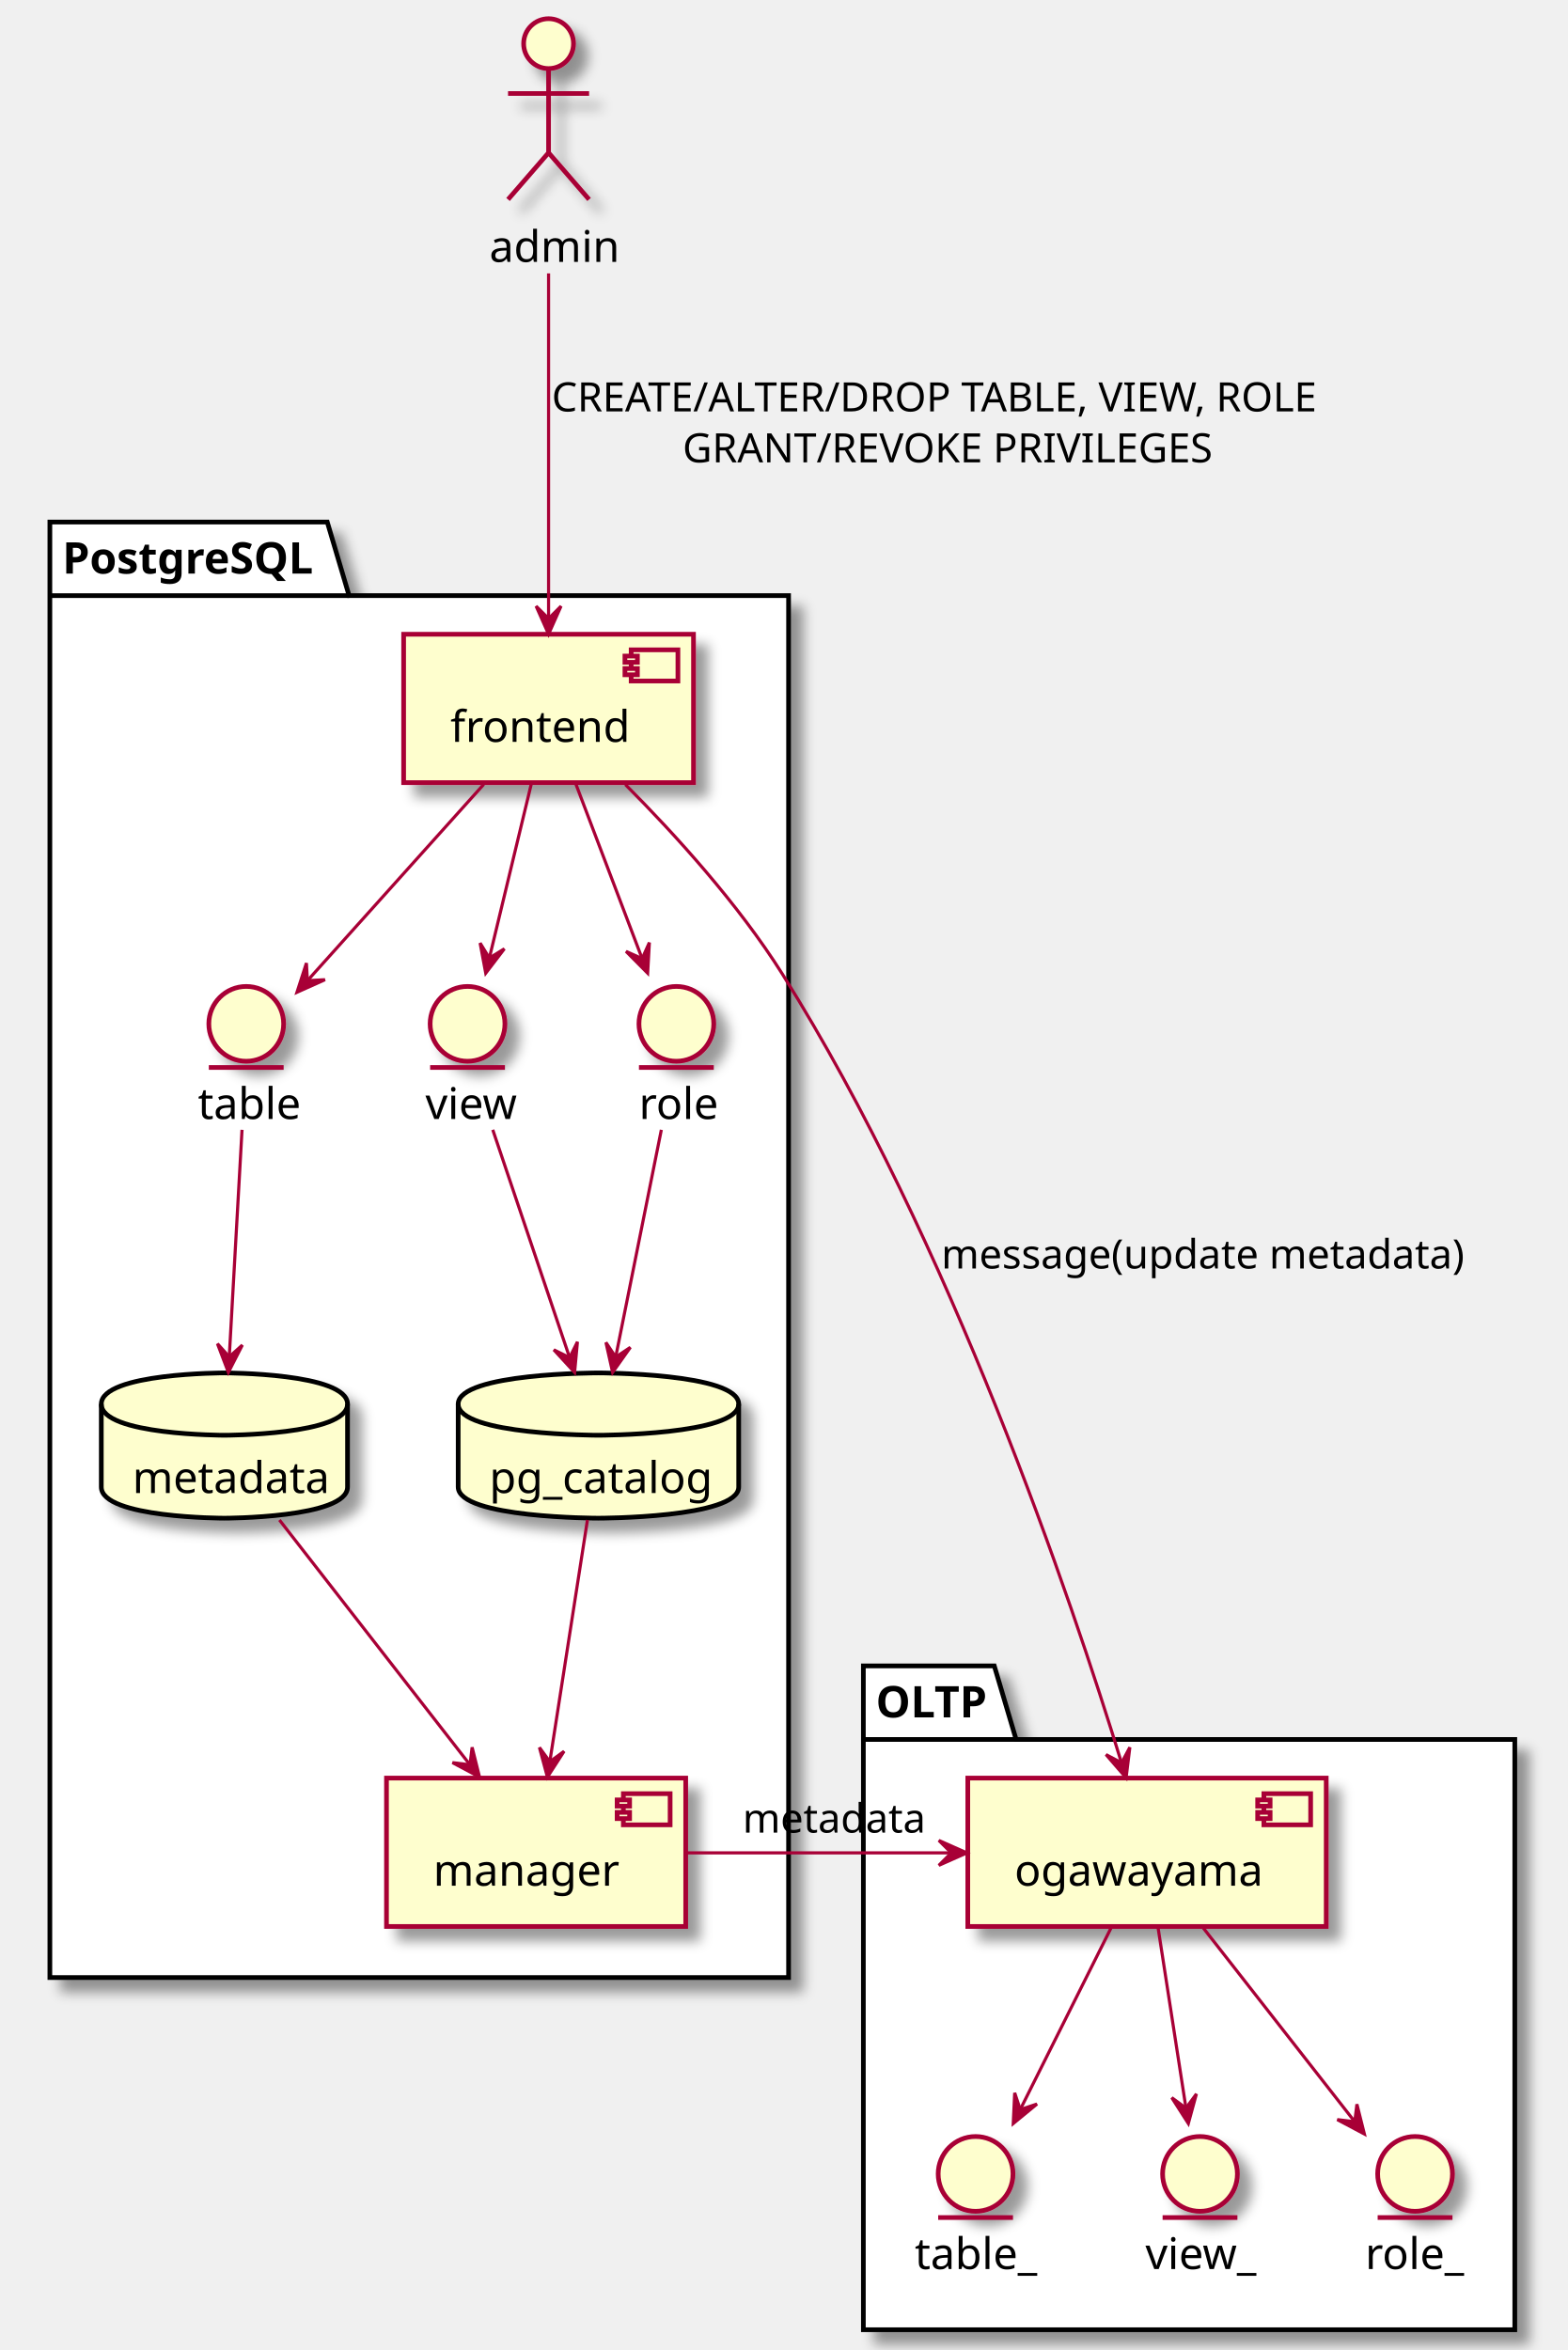
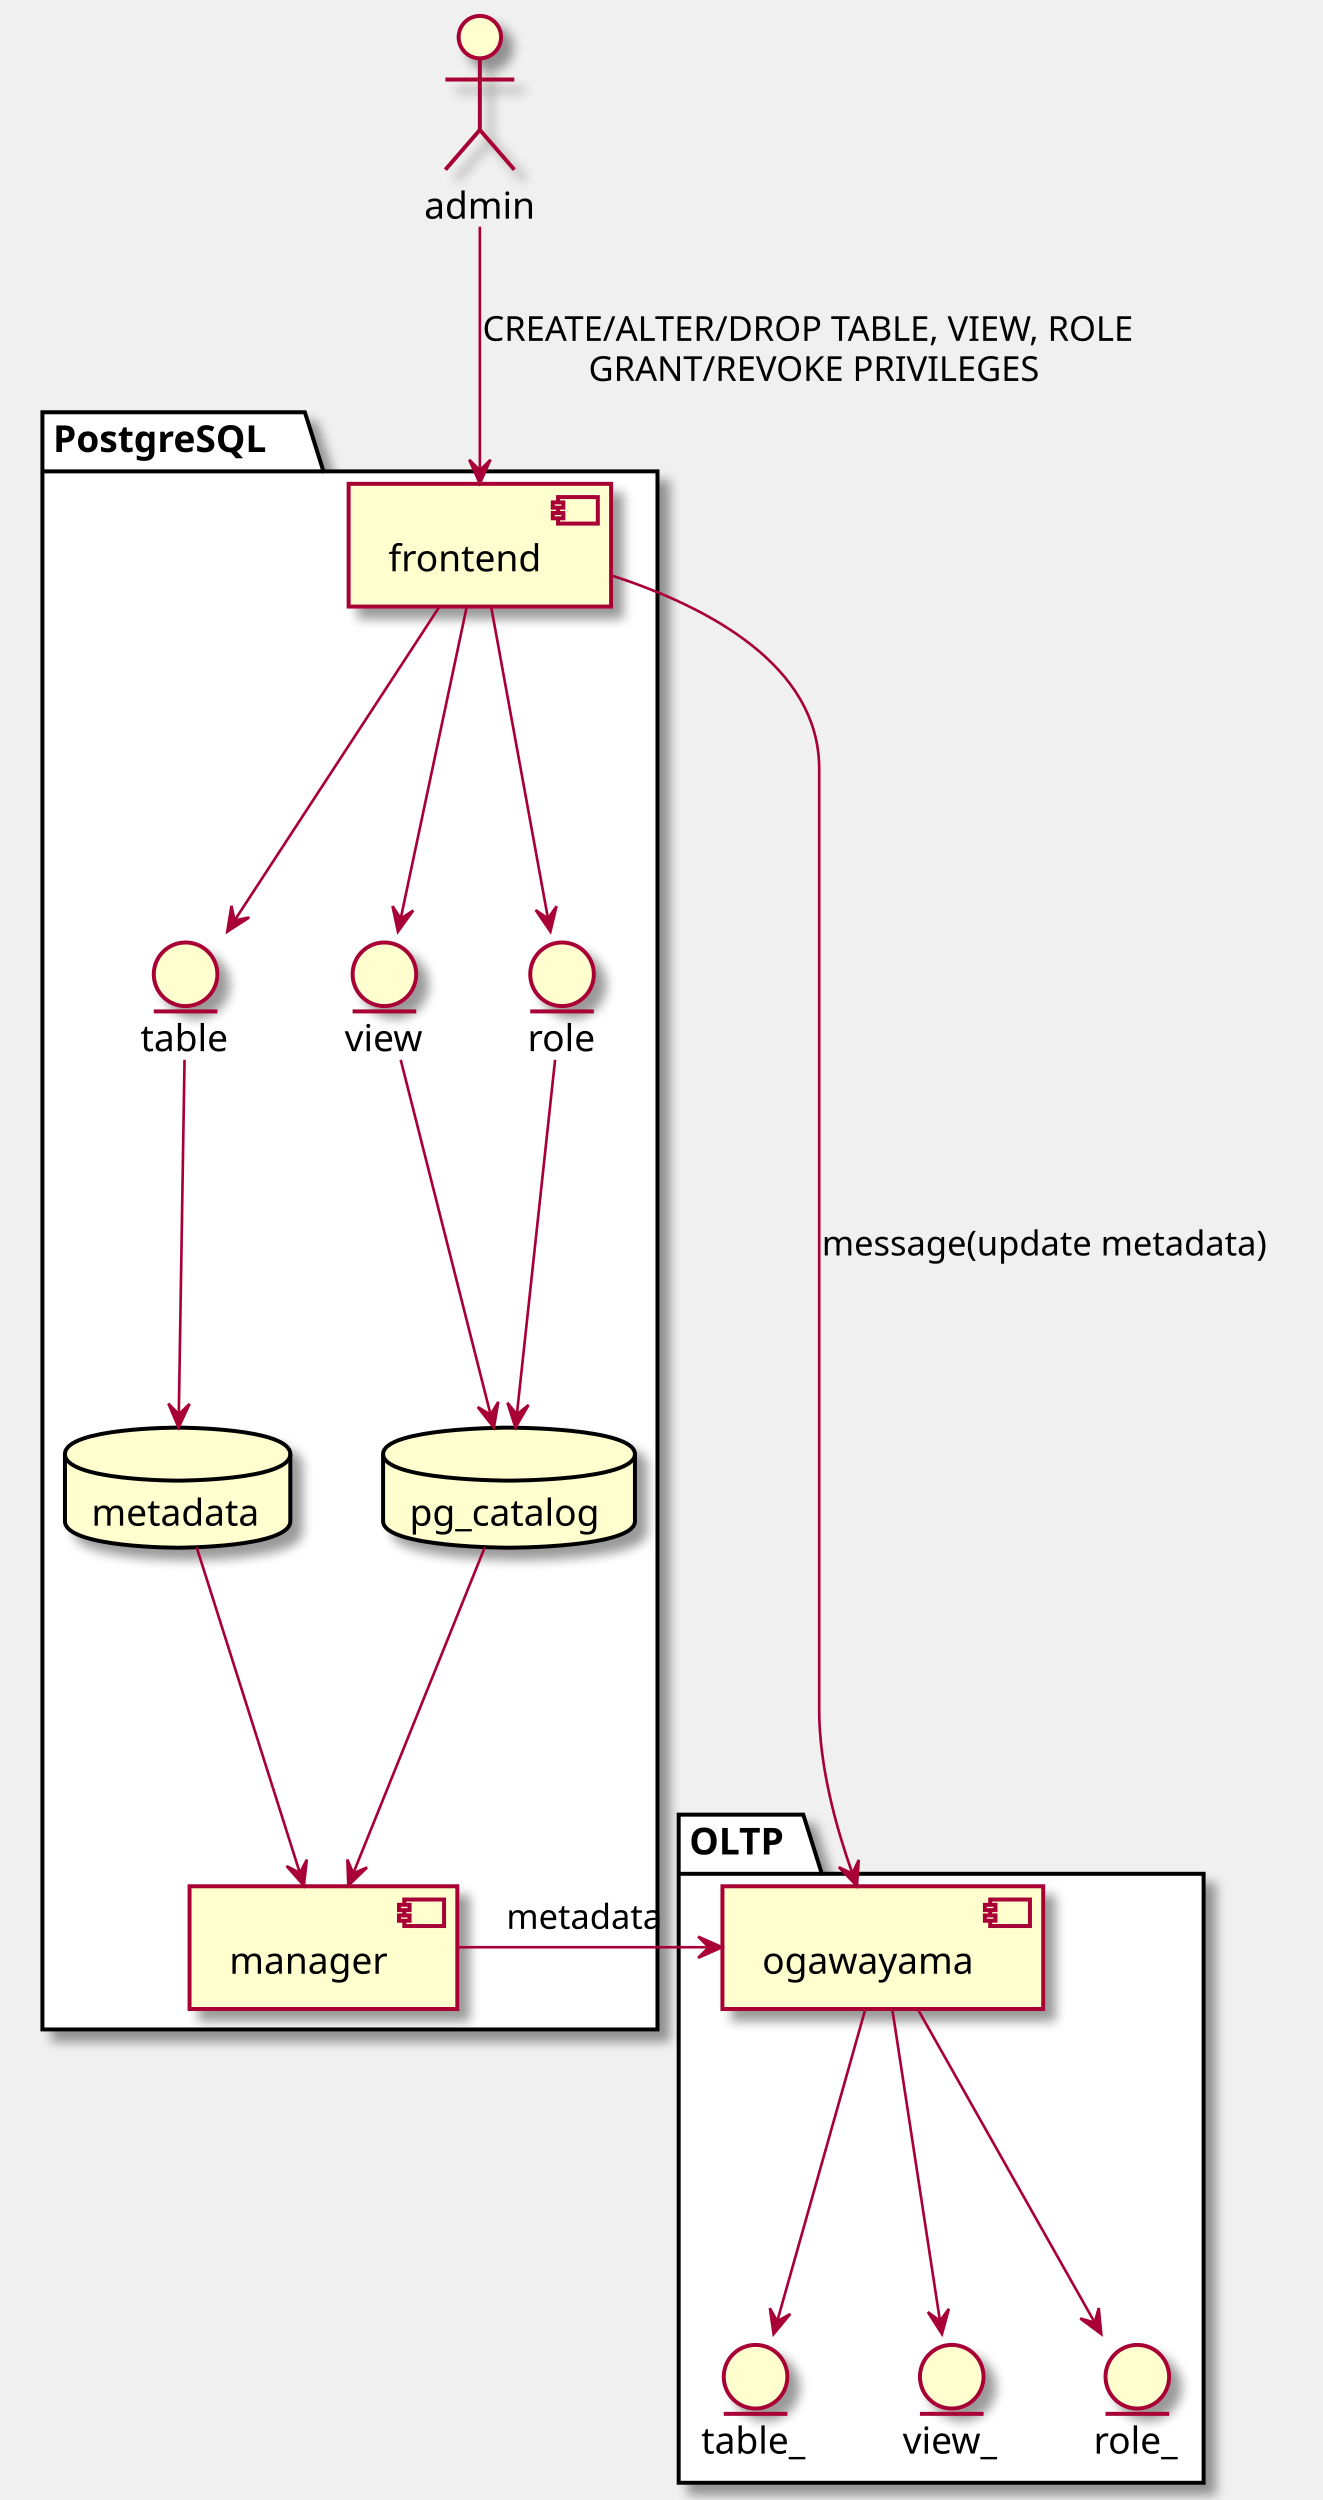
- <svg xmlns="http://www.w3.org/2000/svg" contentScriptType="application/ecmascript" contentStyleType="text/css" height="754px" preserveAspectRatio="none" style="width:503px;height:754px;" version="1.1" viewBox="0 0 503 754" width="503px" zoomAndPan="magnify">
+ <svg xmlns="http://www.w3.org/2000/svg" contentScriptType="application/ecmascript" contentStyleType="text/css" height="943px" preserveAspectRatio="none" style="width:499px;height:943px;background:#FFFFFF;" version="1.1" viewBox="0 0 499 943" width="499px" zoomAndPan="magnify">
  <defs>
    <filter height="300%" id="f1jdc7cq4gh87k" width="300%" x="-1" y="-1">
      <feGaussianBlur result="blurOut" stdDeviation="2.0" />
      <feColorMatrix in="blurOut" result="blurOut2" type="matrix" values="0 0 0 0 0 0 0 0 0 0 0 0 0 0 0 0 0 0 .4 0" />
      <feOffset dx="4.0" dy="4.0" in="blurOut2" result="blurOut3" />
      <feBlend in="SourceGraphic" in2="blurOut3" mode="normal" />
    </filter>
  </defs>
  <g>
-     <polygon fill="#FFFFFF" filter="url(#f1jdc7cq4gh87k)" points="16,167.5,105,167.5,112,191.109,253,191.109,253,634.5,16,634.5,16,167.5" style="stroke:#000000;stroke-width:1.5;" />
-     <line style="stroke:#000000;stroke-width:1.5;" x1="16" x2="112" y1="191.109" y2="191.109" />
-     <text fill="#000000" font-family="sans-serif" font-size="14" font-weight="bold" lengthAdjust="spacing" textLength="83" x="20" y="184.033">PostgreSQL</text>
-     <polygon fill="#FFFFFF" filter="url(#f1jdc7cq4gh87k)" points="277,534.5,319,534.5,326,558.109,486,558.109,486,747.5,277,747.5,277,534.5" style="stroke:#000000;stroke-width:1.5;" />
-     <line style="stroke:#000000;stroke-width:1.5;" x1="277" x2="326" y1="558.109" y2="558.109" />
-     <text fill="#000000" font-family="sans-serif" font-size="14" font-weight="bold" lengthAdjust="spacing" textLength="36" x="281" y="551.033">OLTP</text>
-     <rect fill="#FEFECE" filter="url(#f1jdc7cq4gh87k)" height="47.609" style="stroke:#A80036;stroke-width:1.5;" width="93" x="129.5" y="203.5" />
-     <rect fill="#FEFECE" height="10" style="stroke:#A80036;stroke-width:1.5;" width="15" x="202.5" y="208.5" />
-     <rect fill="#FEFECE" height="2" style="stroke:#A80036;stroke-width:1.5;" width="4" x="200.5" y="210.5" />
-     <rect fill="#FEFECE" height="2" style="stroke:#A80036;stroke-width:1.5;" width="4" x="200.5" y="214.5" />
-     <text fill="#000000" font-family="sans-serif" font-size="14" lengthAdjust="spacing" textLength="53" x="144.5" y="238.033">frontend</text>
-     <rect fill="#FEFECE" filter="url(#f1jdc7cq4gh87k)" height="47.609" style="stroke:#A80036;stroke-width:1.5;" width="96" x="124" y="570.5" />
-     <rect fill="#FEFECE" height="10" style="stroke:#A80036;stroke-width:1.5;" width="15" x="200" y="575.5" />
-     <rect fill="#FEFECE" height="2" style="stroke:#A80036;stroke-width:1.5;" width="4" x="198" y="577.5" />
-     <rect fill="#FEFECE" height="2" style="stroke:#A80036;stroke-width:1.5;" width="4" x="198" y="581.5" />
-     <text fill="#000000" font-family="sans-serif" font-size="14" lengthAdjust="spacing" textLength="56" x="139" y="605.033">manager</text>
-     <path d="M32.5,450.5 C32.5,440.5 72,440.5 72,440.5 C72,440.5 111.5,440.5 111.5,450.5 L111.5,477.109 C111.5,487.109 72,487.109 72,487.109 C72,487.109 32.5,487.109 32.5,477.109 L32.5,450.5 " fill="#FEFECE" filter="url(#f1jdc7cq4gh87k)" style="stroke:#000000;stroke-width:1.5;" />
-     <path d="M32.5,450.5 C32.5,460.5 72,460.5 72,460.5 C72,460.5 111.5,460.5 111.5,450.5 " fill="none" style="stroke:#000000;stroke-width:1.5;" />
-     <text fill="#000000" font-family="sans-serif" font-size="14" lengthAdjust="spacing" textLength="59" x="42.5" y="479.033">metadata</text>
-     <path d="M147,450.5 C147,440.5 192,440.5 192,440.5 C192,440.5 237,440.5 237,450.5 L237,477.109 C237,487.109 192,487.109 192,487.109 C192,487.109 147,487.109 147,477.109 L147,450.5 " fill="#FEFECE" filter="url(#f1jdc7cq4gh87k)" style="stroke:#000000;stroke-width:1.5;" />
-     <path d="M147,450.5 C147,460.5 192,460.5 192,460.5 C192,460.5 237,460.5 237,450.5 " fill="none" style="stroke:#000000;stroke-width:1.5;" />
-     <text fill="#000000" font-family="sans-serif" font-size="14" lengthAdjust="spacing" textLength="70" x="157" y="479.033">pg_catalog</text>
-     <ellipse cx="79" cy="328.5" fill="#FEFECE" filter="url(#f1jdc7cq4gh87k)" rx="12" ry="12" style="stroke:#A80036;stroke-width:1.5;" />
-     <line style="stroke:#A80036;stroke-width:1.5;" x1="67" x2="91" y1="342.5" y2="342.5" />
-     <text fill="#000000" font-family="sans-serif" font-size="14" lengthAdjust="spacing" textLength="31" x="63.5" y="359.033">table</text>
-     <ellipse cx="150" cy="328.5" fill="#FEFECE" filter="url(#f1jdc7cq4gh87k)" rx="12" ry="12" style="stroke:#A80036;stroke-width:1.5;" />
-     <line style="stroke:#A80036;stroke-width:1.5;" x1="138" x2="162" y1="342.5" y2="342.5" />
-     <text fill="#000000" font-family="sans-serif" font-size="14" lengthAdjust="spacing" textLength="27" x="136.5" y="359.033">view</text>
-     <ellipse cx="217" cy="328.5" fill="#FEFECE" filter="url(#f1jdc7cq4gh87k)" rx="12" ry="12" style="stroke:#A80036;stroke-width:1.5;" />
-     <line style="stroke:#A80036;stroke-width:1.5;" x1="205" x2="229" y1="342.5" y2="342.5" />
-     <text fill="#000000" font-family="sans-serif" font-size="14" lengthAdjust="spacing" textLength="24" x="205" y="359.033">role</text>
-     <ellipse cx="313" cy="697.5" fill="#FEFECE" filter="url(#f1jdc7cq4gh87k)" rx="12" ry="12" style="stroke:#A80036;stroke-width:1.5;" />
-     <line style="stroke:#A80036;stroke-width:1.5;" x1="301" x2="325" y1="711.5" y2="711.5" />
-     <text fill="#000000" font-family="sans-serif" font-size="14" lengthAdjust="spacing" textLength="39" x="293.5" y="728.033">table_</text>
-     <ellipse cx="385" cy="697.5" fill="#FEFECE" filter="url(#f1jdc7cq4gh87k)" rx="12" ry="12" style="stroke:#A80036;stroke-width:1.5;" />
-     <line style="stroke:#A80036;stroke-width:1.5;" x1="373" x2="397" y1="711.5" y2="711.5" />
-     <text fill="#000000" font-family="sans-serif" font-size="14" lengthAdjust="spacing" textLength="35" x="367.5" y="728.033">view_</text>
-     <ellipse cx="454" cy="697.5" fill="#FEFECE" filter="url(#f1jdc7cq4gh87k)" rx="12" ry="12" style="stroke:#A80036;stroke-width:1.5;" />
-     <line style="stroke:#A80036;stroke-width:1.5;" x1="442" x2="466" y1="711.5" y2="711.5" />
-     <text fill="#000000" font-family="sans-serif" font-size="14" lengthAdjust="spacing" textLength="32" x="438" y="728.033">role_</text>
-     <rect fill="#FEFECE" filter="url(#f1jdc7cq4gh87k)" height="47.609" style="stroke:#A80036;stroke-width:1.5;" width="115" x="310.5" y="570.5" />
-     <rect fill="#FEFECE" height="10" style="stroke:#A80036;stroke-width:1.5;" width="15" x="405.5" y="575.5" />
-     <rect fill="#FEFECE" height="2" style="stroke:#A80036;stroke-width:1.5;" width="4" x="403.5" y="577.5" />
-     <rect fill="#FEFECE" height="2" style="stroke:#A80036;stroke-width:1.5;" width="4" x="403.5" y="581.5" />
-     <text fill="#000000" font-family="sans-serif" font-size="14" lengthAdjust="spacing" textLength="75" x="325.5" y="605.033">ogawayama</text>
-     <ellipse cx="176" cy="14" fill="#FEFECE" filter="url(#f1jdc7cq4gh87k)" rx="8" ry="8" style="stroke:#A80036;stroke-width:1.5;" />
-     <path d="M176,22 L176,49 M163,30 L189,30 M176,49 L163,64 M176,49 L189,64 " fill="none" filter="url(#f1jdc7cq4gh87k)" style="stroke:#A80036;stroke-width:1.5;" />
-     <text fill="#000000" font-family="sans-serif" font-size="14" lengthAdjust="spacing" textLength="38" x="157" y="84.033">admin</text>
-     <path d="M155.19,251.67 C138.53,270.22 115.3,296.08 98.89,314.36 " fill="none" id="frontend-to-table" style="stroke:#A80036;stroke-width:1.0;" />
-     <polygon fill="#A80036" points="95.28,318.37,104.266,314.339,98.618,314.647,98.31,308.999,95.28,318.37" style="stroke:#A80036;stroke-width:1.0;" />
-     <path d="M170.42,251.67 C166.53,267.85 161.3,289.57 157.1,306.99 " fill="none" id="frontend-to-view" style="stroke:#A80036;stroke-width:1.0;" />
-     <polygon fill="#A80036" points="155.84,312.25,161.817,304.422,156.999,307.386,154.035,302.568,155.84,312.25" style="stroke:#A80036;stroke-width:1.0;" />
-     <path d="M184.8,251.67 C190.99,267.99 199.33,289.95 205.97,307.44 " fill="none" id="frontend-to-role" style="stroke:#A80036;stroke-width:1.0;" />
-     <polygon fill="#A80036" points="207.79,312.25,208.339,302.416,206.017,307.575,200.859,305.253,207.79,312.25" style="stroke:#A80036;stroke-width:1.0;" />
-     <path d="M77.65,362.5 C76.48,383.31 74.79,413.41 73.56,435.25 " fill="none" id="table-to-metadata" style="stroke:#A80036;stroke-width:1.0;" />
-     <polygon fill="#A80036" points="73.27,440.33,77.753,431.561,73.542,435.337,69.765,431.126,73.27,440.33" style="stroke:#A80036;stroke-width:1.0;" />
-     <path d="M158.1,362.5 C165.15,383.4 175.36,413.67 182.73,435.52 " fill="none" id="view-to-pg_catalog" style="stroke:#A80036;stroke-width:1.0;" />
-     <polygon fill="#A80036" points="184.35,440.33,185.263,430.524,182.752,435.592,177.683,433.081,184.35,440.33" style="stroke:#A80036;stroke-width:1.0;" />
-     <path d="M212.18,362.5 C208,383.31 201.96,413.41 197.57,435.25 " fill="none" id="role-to-pg_catalog" style="stroke:#A80036;stroke-width:1.0;" />
-     <polygon fill="#A80036" points="196.55,440.33,202.246,432.296,197.536,435.428,194.404,430.718,196.55,440.33" style="stroke:#A80036;stroke-width:1.0;" />
-     <path d="M89.65,487.68 C106.72,509.61 132.6,542.87 150.78,566.23 " fill="none" id="metadata-to-manager" style="stroke:#A80036;stroke-width:1.0;" />
-     <polygon fill="#A80036" points="153.85,570.18,151.475,560.622,150.777,566.236,145.164,565.538,153.85,570.18" style="stroke:#A80036;stroke-width:1.0;" />
-     <path d="M188.47,487.68 C185.11,509.25 180.05,541.77 176.43,565.06 " fill="none" id="pg_catalog-to-manager" style="stroke:#A80036;stroke-width:1.0;" />
-     <polygon fill="#A80036" points="175.63,570.18,180.97,561.904,176.401,565.24,173.066,560.671,175.63,570.18" style="stroke:#A80036;stroke-width:1.0;" />
-     <path d="M386.03,618.56 C400.22,636.72 419.97,661.98 434.53,680.6 " fill="none" id="ogawayama-to-role_" style="stroke:#A80036;stroke-width:1.0;" />
-     <polygon fill="#A80036" points="437.74,684.7,435.343,675.147,434.659,680.763,429.043,680.078,437.74,684.7" style="stroke:#A80036;stroke-width:1.0;" />
-     <path d="M356.47,618.56 C347.99,635.52 336.41,658.68 327.34,676.83 " fill="none" id="ogawayama-to-table_" style="stroke:#A80036;stroke-width:1.0;" />
-     <polygon fill="#A80036" points="325.09,681.33,332.701,675.079,327.332,676.861,325.55,671.492,325.09,681.33" style="stroke:#A80036;stroke-width:1.0;" />
-     <path d="M371.56,618.56 C374.16,635.37 377.7,658.28 380.5,676.37 " fill="none" id="ogawayama-to-view_" style="stroke:#A80036;stroke-width:1.0;" />
-     <polygon fill="#A80036" points="381.26,681.33,383.851,671.828,380.503,676.388,375.943,673.039,381.26,681.33" style="stroke:#A80036;stroke-width:1.0;" />
-     <path d="M176,87.73 C176,121.42 176,168.41 176,198.14 " fill="none" id="admin-to-frontend" style="stroke:#A80036;stroke-width:1.0;" />
-     <polygon fill="#A80036" points="176,203.48,180,194.48,176,198.48,172,194.48,176,203.48" style="stroke:#A80036;stroke-width:1.0;" />
-     <text fill="#000000" font-family="sans-serif" font-size="13" lengthAdjust="spacing" textLength="268" x="177" y="131.995">CREATE/ALTER/DROP TABLE, VIEW, ROLE</text>
-     <text fill="#000000" font-family="sans-serif" font-size="13" lengthAdjust="spacing" textLength="184" x="219" y="148.347">GRANT/REVOKE PRIVILEGES</text>
-     <path d="M200.65,251.73 C216.56,267.7 236.84,290 251,312.5 C304.99,398.29 343.76,513.27 359.8,565.54 " fill="none" id="frontend-to-ogawayama" style="stroke:#A80036;stroke-width:1.0;" />
-     <polygon fill="#A80036" points="361.29,570.4,362.495,560.625,359.834,565.617,354.842,562.955,361.29,570.4" style="stroke:#A80036;stroke-width:1.0;" />
-     <text fill="#000000" font-family="sans-serif" font-size="13" lengthAdjust="spacing" textLength="158" x="302" y="406.995">message(update metadata)</text>
-     <path d="M220.2,594.5 C245.81,594.5 277.6,594.5 305.12,594.5 " fill="none" id="manager-to-ogawayama" style="stroke:#A80036;stroke-width:1.0;" />
-     <polygon fill="#A80036" points="310.21,594.5,301.21,590.5,305.21,594.5,301.21,598.5,310.21,594.5" style="stroke:#A80036;stroke-width:1.0;" />
-     <text fill="#000000" font-family="sans-serif" font-size="13" lengthAdjust="spacing" textLength="54" x="238.25" y="587.995">metadata</text>
+     <polygon fill="#FFFFFF" filter="url(#f1jdc7cq4gh87k)" points="16,155.5,115,155.5,122,177.797,248,177.797,248,765.5,16,765.5,16,155.5" style="stroke:#000000;stroke-width:1.5;" />
+     <line style="stroke:#000000;stroke-width:1.5;" x1="16" x2="122" y1="177.797" y2="177.797" />
+     <text fill="#000000" font-family="sans-serif" font-size="14" font-weight="bold" lengthAdjust="spacing" textLength="93" x="20" y="170.495">PostgreSQL</text>
+     <polygon fill="#FFFFFF" filter="url(#f1jdc7cq4gh87k)" points="256,684.5,303,684.5,310,706.797,454,706.797,454,936.5,256,936.5,256,684.5" style="stroke:#000000;stroke-width:1.5;" />
+     <line style="stroke:#000000;stroke-width:1.5;" x1="256" x2="310" y1="706.797" y2="706.797" />
+     <text fill="#000000" font-family="sans-serif" font-size="14" font-weight="bold" lengthAdjust="spacing" textLength="41" x="260" y="699.495">OLTP</text>
+     <rect fill="#FEFECE" filter="url(#f1jdc7cq4gh87k)" height="46.297" style="stroke:#A80036;stroke-width:1.5;" width="99" x="131.5" y="182.5" />
+     <rect fill="#FEFECE" height="10" style="stroke:#A80036;stroke-width:1.5;" width="15" x="210.5" y="187.5" />
+     <rect fill="#FEFECE" height="2" style="stroke:#A80036;stroke-width:1.5;" width="4" x="208.5" y="189.5" />
+     <rect fill="#FEFECE" height="2" style="stroke:#A80036;stroke-width:1.5;" width="4" x="208.5" y="193.5" />
+     <text fill="#000000" font-family="sans-serif" font-size="14" lengthAdjust="spacing" textLength="59" x="146.5" y="215.495">frontend</text>
+     <rect fill="#FEFECE" filter="url(#f1jdc7cq4gh87k)" height="46.297" style="stroke:#A80036;stroke-width:1.5;" width="101" x="71.5" y="711.5" />
+     <rect fill="#FEFECE" height="10" style="stroke:#A80036;stroke-width:1.5;" width="15" x="152.5" y="716.5" />
+     <rect fill="#FEFECE" height="2" style="stroke:#A80036;stroke-width:1.5;" width="4" x="150.5" y="718.5" />
+     <rect fill="#FEFECE" height="2" style="stroke:#A80036;stroke-width:1.5;" width="4" x="150.5" y="722.5" />
+     <text fill="#000000" font-family="sans-serif" font-size="14" lengthAdjust="spacing" textLength="61" x="86.5" y="744.495">manager</text>
+     <path d="M24.5,548.5 C24.5,538.5 67,538.5 67,538.5 C67,538.5 109.5,538.5 109.5,548.5 L109.5,573.797 C109.5,583.797 67,583.797 67,583.797 C67,583.797 24.5,583.797 24.5,573.797 L24.5,548.5 " fill="#FEFECE" filter="url(#f1jdc7cq4gh87k)" style="stroke:#000000;stroke-width:1.5;" />
+     <path d="M24.5,548.5 C24.5,558.5 67,558.5 67,558.5 C67,558.5 109.5,558.5 109.5,548.5 " fill="none" style="stroke:#000000;stroke-width:1.5;" />
+     <text fill="#000000" font-family="sans-serif" font-size="14" lengthAdjust="spacing" textLength="65" x="34.5" y="575.495">metadata</text>
+     <path d="M144.5,548.5 C144.5,538.5 192,538.5 192,538.5 C192,538.5 239.5,538.5 239.5,548.5 L239.5,573.797 C239.5,583.797 192,583.797 192,583.797 C192,583.797 144.5,583.797 144.5,573.797 L144.5,548.5 " fill="#FEFECE" filter="url(#f1jdc7cq4gh87k)" style="stroke:#000000;stroke-width:1.5;" />
+     <path d="M144.5,548.5 C144.5,558.5 192,558.5 192,558.5 C192,558.5 239.5,558.5 239.5,548.5 " fill="none" style="stroke:#000000;stroke-width:1.5;" />
+     <text fill="#000000" font-family="sans-serif" font-size="14" lengthAdjust="spacing" textLength="75" x="154.5" y="575.495">pg_catalog</text>
+     <ellipse cx="70" cy="367.5" fill="#FEFECE" filter="url(#f1jdc7cq4gh87k)" rx="12" ry="12" style="stroke:#A80036;stroke-width:1.5;" />
+     <line style="stroke:#A80036;stroke-width:1.5;" x1="58" x2="82" y1="381.5" y2="381.5" />
+     <text fill="#000000" font-family="sans-serif" font-size="14" lengthAdjust="spacing" textLength="34" x="53" y="396.495">table</text>
+     <ellipse cx="145" cy="367.5" fill="#FEFECE" filter="url(#f1jdc7cq4gh87k)" rx="12" ry="12" style="stroke:#A80036;stroke-width:1.5;" />
+     <line style="stroke:#A80036;stroke-width:1.5;" x1="133" x2="157" y1="381.5" y2="381.5" />
+     <text fill="#000000" font-family="sans-serif" font-size="14" lengthAdjust="spacing" textLength="30" x="130" y="396.495">view</text>
+     <ellipse cx="212" cy="367.5" fill="#FEFECE" filter="url(#f1jdc7cq4gh87k)" rx="12" ry="12" style="stroke:#A80036;stroke-width:1.5;" />
+     <line style="stroke:#A80036;stroke-width:1.5;" x1="200" x2="224" y1="381.5" y2="381.5" />
+     <text fill="#000000" font-family="sans-serif" font-size="14" lengthAdjust="spacing" textLength="26" x="199" y="396.495">role</text>
+     <ellipse cx="285" cy="896.5" fill="#FEFECE" filter="url(#f1jdc7cq4gh87k)" rx="12" ry="12" style="stroke:#A80036;stroke-width:1.5;" />
+     <line style="stroke:#A80036;stroke-width:1.5;" x1="273" x2="297" y1="910.5" y2="910.5" />
+     <text fill="#000000" font-family="sans-serif" font-size="14" lengthAdjust="spacing" textLength="41" x="264.5" y="925.495">table_</text>
+     <ellipse cx="359" cy="896.5" fill="#FEFECE" filter="url(#f1jdc7cq4gh87k)" rx="12" ry="12" style="stroke:#A80036;stroke-width:1.5;" />
+     <line style="stroke:#A80036;stroke-width:1.5;" x1="347" x2="371" y1="910.5" y2="910.5" />
+     <text fill="#000000" font-family="sans-serif" font-size="14" lengthAdjust="spacing" textLength="37" x="340.5" y="925.495">view_</text>
+     <ellipse cx="429" cy="896.5" fill="#FEFECE" filter="url(#f1jdc7cq4gh87k)" rx="12" ry="12" style="stroke:#A80036;stroke-width:1.5;" />
+     <line style="stroke:#A80036;stroke-width:1.5;" x1="417" x2="441" y1="910.5" y2="910.5" />
+     <text fill="#000000" font-family="sans-serif" font-size="14" lengthAdjust="spacing" textLength="33" x="412.5" y="925.495">role_</text>
+     <rect fill="#FEFECE" filter="url(#f1jdc7cq4gh87k)" height="46.297" style="stroke:#A80036;stroke-width:1.5;" width="121" x="272.5" y="711.5" />
+     <rect fill="#FEFECE" height="10" style="stroke:#A80036;stroke-width:1.5;" width="15" x="373.5" y="716.5" />
+     <rect fill="#FEFECE" height="2" style="stroke:#A80036;stroke-width:1.5;" width="4" x="371.5" y="718.5" />
+     <rect fill="#FEFECE" height="2" style="stroke:#A80036;stroke-width:1.5;" width="4" x="371.5" y="722.5" />
+     <text fill="#000000" font-family="sans-serif" font-size="14" lengthAdjust="spacing" textLength="81" x="287.5" y="744.495">ogawayama</text>
+     <ellipse cx="181" cy="14" fill="#FEFECE" filter="url(#f1jdc7cq4gh87k)" rx="8" ry="8" style="stroke:#A80036;stroke-width:1.5;" />
+     <path d="M181,22 L181,49 M168,30 L194,30 M181,49 L168,64 M181,49 L194,64 " fill="none" filter="url(#f1jdc7cq4gh87k)" style="stroke:#A80036;stroke-width:1.5;" />
+     <text fill="#000000" font-family="sans-serif" font-size="14" lengthAdjust="spacing" textLength="42" x="160" y="82.495">admin</text>
+     <path d="M165.799,228.781 C145.683,259.589 110.243,313.866 88.567,347.064 " fill="none" id="frontend-to-table" style="stroke:#A80036;stroke-width:1.0;" />
+     <polygon fill="#A80036" points="85.733,351.404,94.003,346.055,88.467,347.217,87.305,341.681,85.733,351.404" style="stroke:#A80036;stroke-width:1.0;" />
+     <path d="M176.07,228.781 C169.599,259.338 158.239,312.981 151.195,346.247 " fill="none" id="frontend-to-view" style="stroke:#A80036;stroke-width:1.0;" />
+     <polygon fill="#A80036" points="150.103,351.404,155.881,343.428,151.139,346.512,148.054,341.77,150.103,351.404" style="stroke:#A80036;stroke-width:1.0;" />
+     <path d="M185.245,228.781 C190.817,259.338 200.6,312.981 206.666,346.247 " fill="none" id="frontend-to-role" style="stroke:#A80036;stroke-width:1.0;" />
+     <polygon fill="#A80036" points="207.606,351.404,209.927,341.832,206.709,346.485,202.056,343.267,207.606,351.404" style="stroke:#A80036;stroke-width:1.0;" />
+     <path d="M69.608,399.751 C69.051,434.197 68.033,497.123 67.447,533.342 " fill="none" id="table-to-metadata" style="stroke:#A80036;stroke-width:1.0;" />
+     <polygon fill="#A80036" points="67.364,538.486,71.509,529.552,67.445,533.486,63.51,529.422,67.364,538.486" style="stroke:#A80036;stroke-width:1.0;" />
+     <path d="M151.144,399.751 C159.872,434.197 175.815,497.123 184.992,533.342 " fill="none" id="view-to-pg_catalog" style="stroke:#A80036;stroke-width:1.0;" />
+     <polygon fill="#A80036" points="186.296,538.486,187.962,528.779,185.067,533.639,180.208,530.744,186.296,538.486" style="stroke:#A80036;stroke-width:1.0;" />
+     <path d="M209.385,399.751 C205.672,434.197 198.887,497.123 194.982,533.342 " fill="none" id="role-to-pg_catalog" style="stroke:#A80036;stroke-width:1.0;" />
+     <polygon fill="#A80036" points="194.427,538.486,199.369,529.966,194.963,533.515,191.415,529.109,194.427,538.486" style="stroke:#A80036;stroke-width:1.0;" />
+     <path d="M74.19,583.682 C84.181,615.199 102.254,672.209 113.088,706.387 " fill="none" id="metadata-to-manager" style="stroke:#A80036;stroke-width:1.0;" />
+     <polygon fill="#A80036" points="114.632,711.259,115.726,701.471,113.121,706.492,108.1,703.888,114.632,711.259" style="stroke:#A80036;stroke-width:1.0;" />
+     <path d="M182.849,583.682 C170.133,615.199 147.132,672.209 133.342,706.387 " fill="none" id="pg_catalog-to-manager" style="stroke:#A80036;stroke-width:1.0;" />
+     <polygon fill="#A80036" points="131.377,711.259,138.454,704.409,133.248,706.622,131.035,701.416,131.377,711.259" style="stroke:#A80036;stroke-width:1.0;" />
+     <path d="M346.147,757.781 C363.473,788.463 393.945,842.423 412.712,875.656 " fill="none" id="ogawayama-to-role_" style="stroke:#A80036;stroke-width:1.0;" />
+     <polygon fill="#A80036" points="415.393,880.404,414.45,870.6,412.934,876.05,407.484,874.534,415.393,880.404" style="stroke:#A80036;stroke-width:1.0;" />
+     <path d="M326.426,757.781 C317.799,788.338 302.652,841.981 293.26,875.247 " fill="none" id="ogawayama-to-table_" style="stroke:#A80036;stroke-width:1.0;" />
+     <polygon fill="#A80036" points="291.804,880.404,298.099,872.83,293.162,875.592,290.4,870.656,291.804,880.404" style="stroke:#A80036;stroke-width:1.0;" />
+     <path d="M336.561,757.781 C341.234,788.338 349.438,841.981 354.526,875.247 " fill="none" id="ogawayama-to-view_" style="stroke:#A80036;stroke-width:1.0;" />
+     <polygon fill="#A80036" points="355.315,880.404,357.908,870.903,354.559,875.461,350,872.112,355.315,880.404" style="stroke:#A80036;stroke-width:1.0;" />
+     <path d="M181,85.501 C181,114.111 181,151.739 181,177.173 " fill="none" id="admin-to-frontend" style="stroke:#A80036;stroke-width:1.0;" />
+     <polygon fill="#A80036" points="181,182.408,185,173.408,181,177.408,177,173.408,181,182.408" style="stroke:#A80036;stroke-width:1.0;" />
+     <text fill="#000000" font-family="sans-serif" font-size="13" lengthAdjust="spacing" textLength="256" x="182" y="128.567">CREATE/ALTER/DROP TABLE, VIEW, ROLE</text>
+     <text fill="#000000" font-family="sans-serif" font-size="13" lengthAdjust="spacing" textLength="176" x="222" y="143.7">GRANT/REVOKE PRIVILEGES</text>
+     <path d="M230.855,217.123 C266.795,228.805 309,250.857 309,290 C309,290 309,290 309,645 C309,666.175 315.345,689.235 321.51,706.645 " fill="none" id="frontend-to-ogawayama" style="stroke:#A80036;stroke-width:1.0;" />
+     <polygon fill="#A80036" points="323.238,711.399,323.922,701.574,321.53,706.7,316.404,704.308,323.238,711.399" style="stroke:#A80036;stroke-width:1.0;" />
+     <text fill="#000000" font-family="sans-serif" font-size="13" lengthAdjust="spacing" textLength="181" x="310" y="473.567">message(update metadata)</text>
+     <path d="M172.54,734.5 C200.892,734.5 236.591,734.5 267.114,734.5 " fill="none" id="manager-to-ogawayama" style="stroke:#A80036;stroke-width:1.0;" />
+     <polygon fill="#A80036" points="272.357,734.5,263.357,730.5,267.357,734.5,263.357,738.5,272.357,734.5" style="stroke:#A80036;stroke-width:1.0;" />
+     <text fill="#000000" font-family="sans-serif" font-size="13" lengthAdjust="spacing" textLength="63" x="191" y="727.567">metadata</text>
  </g>
</svg>
